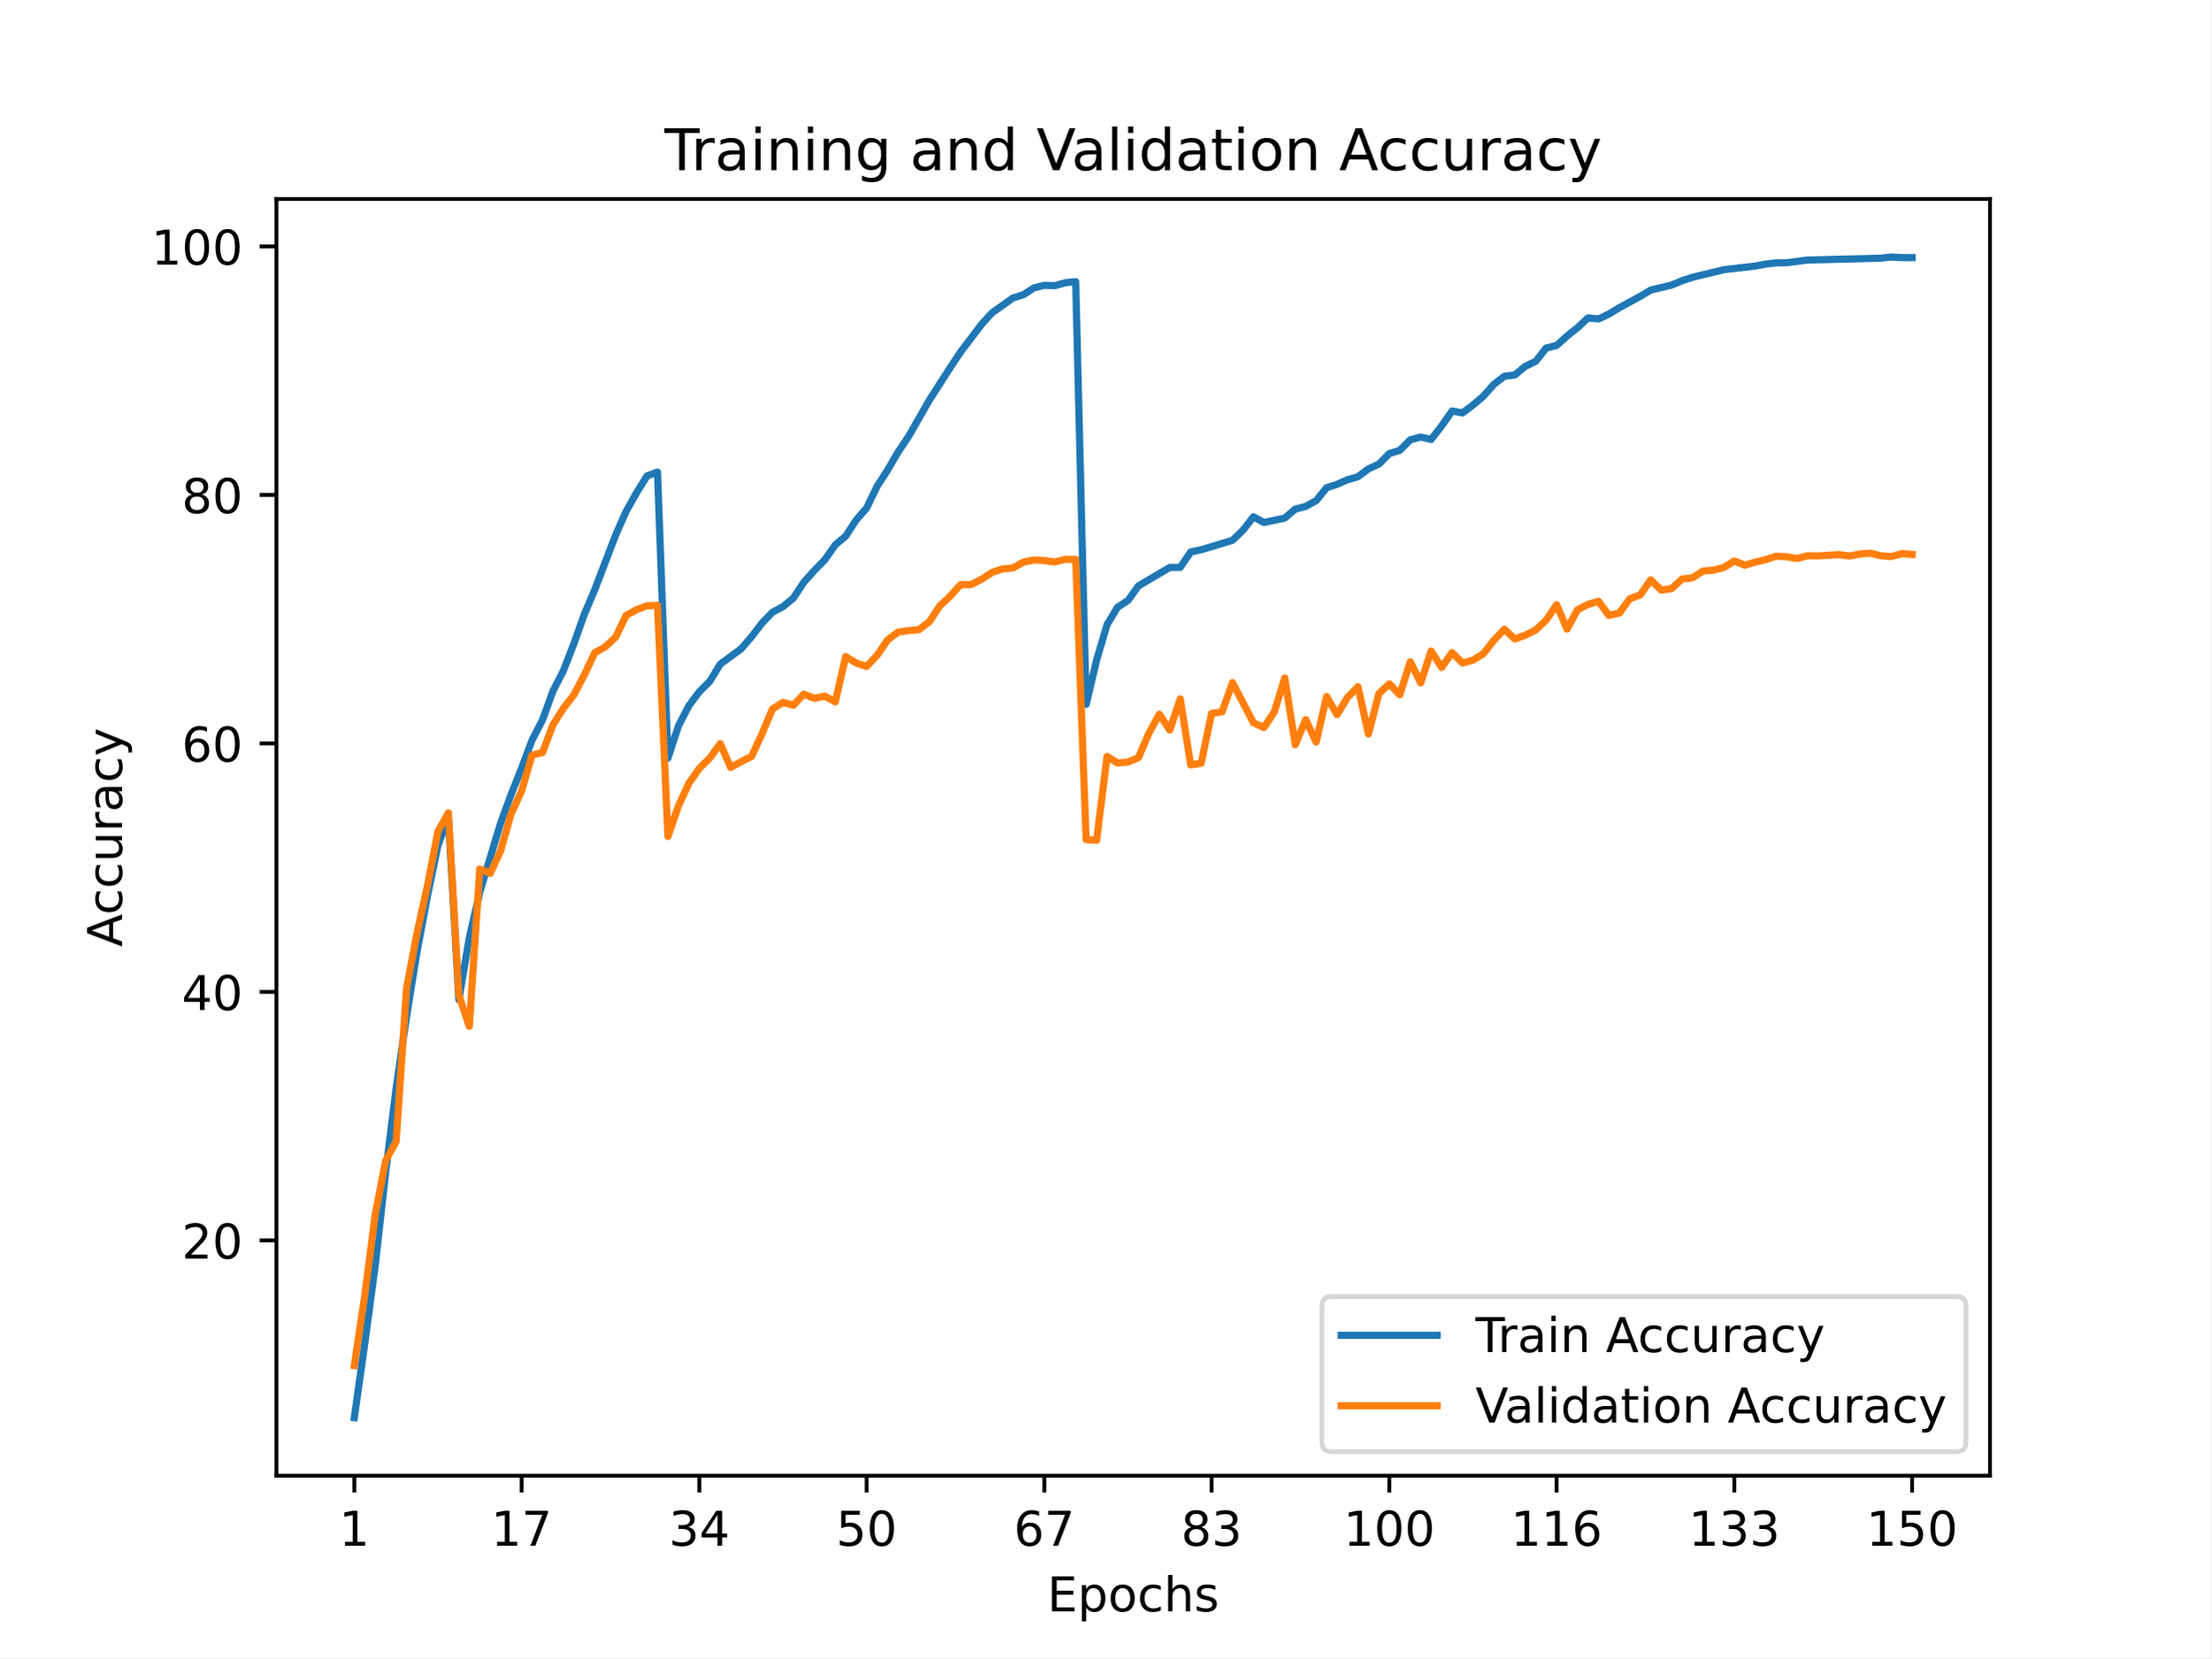
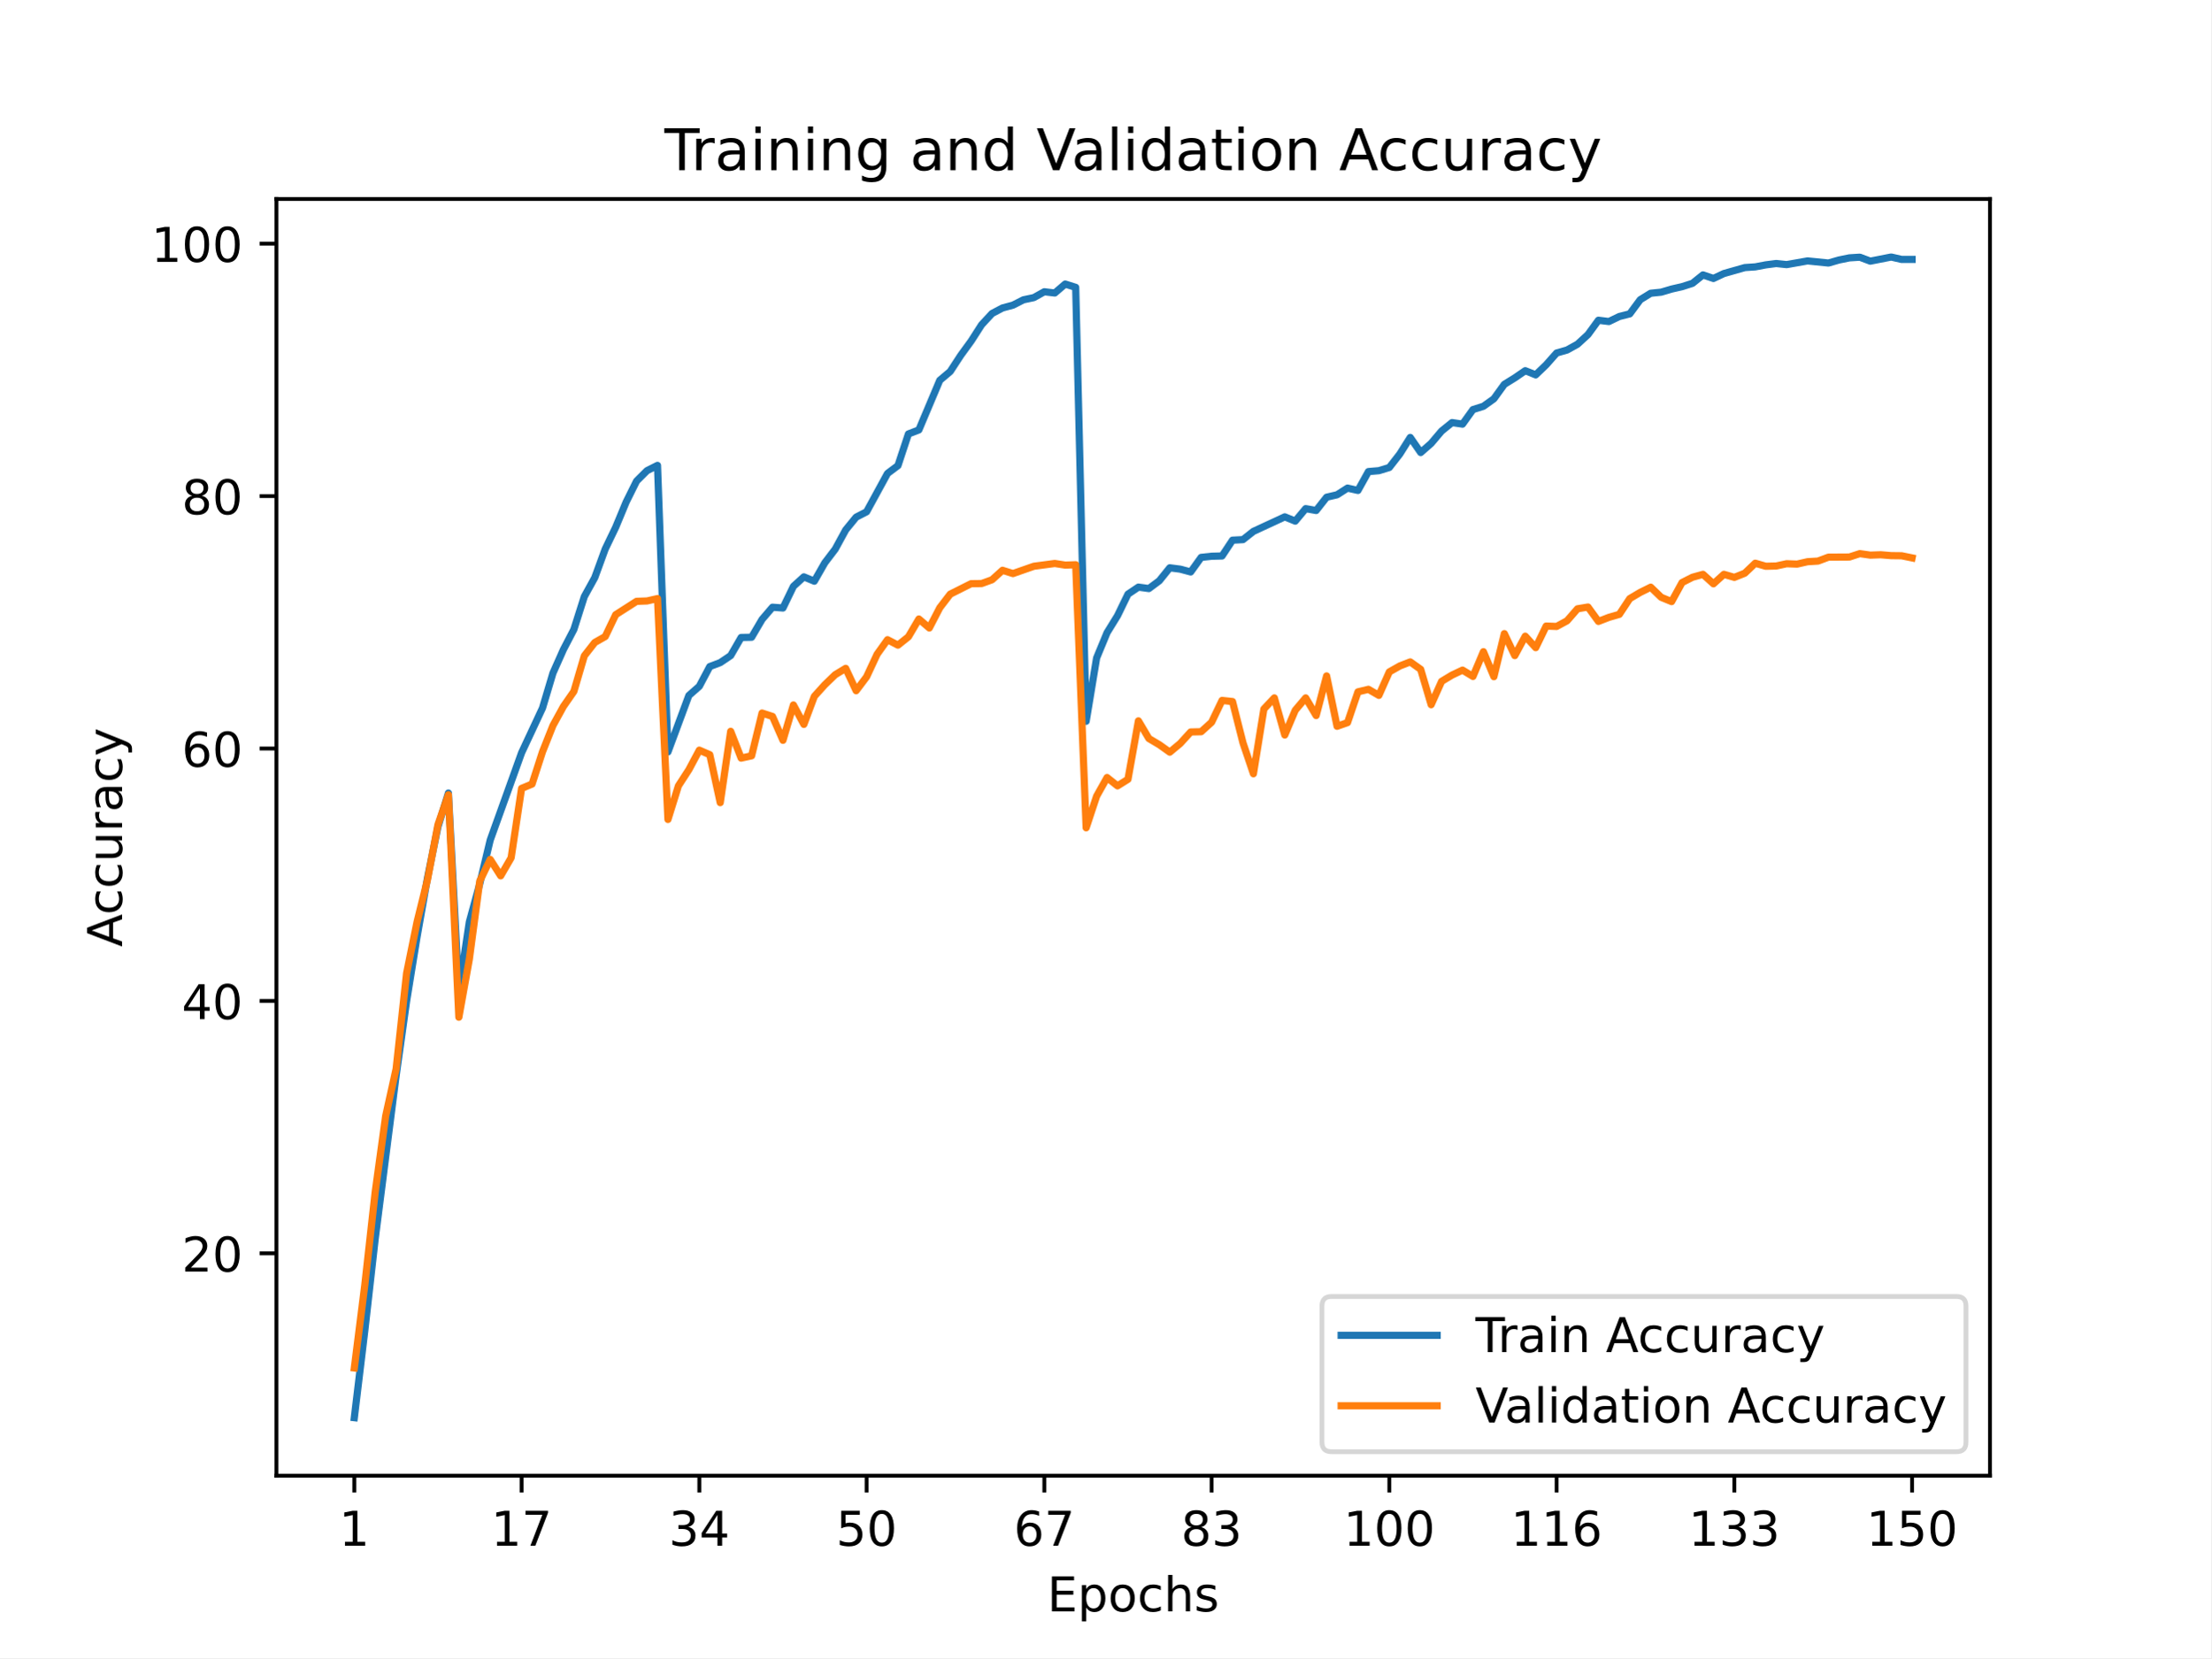
<svg xmlns="http://www.w3.org/2000/svg" xmlns:xlink="http://www.w3.org/1999/xlink" height="345.6pt" version="1.1" viewBox="0 0 460.8 345.6" width="460.8pt">
  <defs>
    <style type="text/css">*{stroke-linecap:butt;stroke-linejoin:round;}</style>
  </defs>
  <g id="figure_1">
    <g id="patch_1">
      <path d="M 0 345.6  L 460.8 345.6  L 460.8 0  L 0 0  z " style="fill:#ffffff;" />
    </g>
    <g id="axes_1">
      <g id="patch_2">
        <path d="M 57.6 307.584  L 414.72 307.584  L 414.72 41.472  L 57.6 41.472  z " style="fill:#ffffff;" />
      </g>
      <g id="matplotlib.axis_1">
        <g id="xtick_1">
          <g id="line2d_1">
            <defs>
-               <path d="M 0 0  L 0 3.5  " id="m86990ae749" style="stroke:#000000;stroke-width:0.8;" />
+               <path d="M 0 0  L 0 3.5  " id="m93f8bdc869" style="stroke:#000000;stroke-width:0.8;" />
            </defs>
            <g>
-               <use style="stroke:#000000;stroke-width:0.8;" x="73.833" xlink:href="#m86990ae749" y="307.584" />
+               <use style="stroke:#000000;stroke-width:0.8;" x="73.833" xlink:href="#m93f8bdc869" y="307.584" />
            </g>
          </g>
          <g id="text_1">
            <g transform="translate(70.65148 322.1824)scale(0.1 -0.1)">
              <defs>
                <path d="M 794 531  L 1825 531  L 1825 4091  L 703 3866  L 703 4441  L 1819 4666  L 2450 4666  L 2450 531  L 3481 531  L 3481 0  L 794 0  L 794 531  z " id="DejaVuSans-31" transform="scale(0.015625)" />
              </defs>
              <use xlink:href="#DejaVuSans-31" />
            </g>
          </g>
        </g>
        <g id="xtick_2">
          <g id="line2d_2">
            <g>
-               <use style="stroke:#000000;stroke-width:0.8;" x="108.695" xlink:href="#m86990ae749" y="307.584" />
+               <use style="stroke:#000000;stroke-width:0.8;" x="108.695" xlink:href="#m93f8bdc869" y="307.584" />
            </g>
          </g>
          <g id="text_2">
            <g transform="translate(102.3325 322.1824)scale(0.1 -0.1)">
              <defs>
                <path d="M 525 4666  L 3525 4666  L 3525 4397  L 1831 0  L 1172 0  L 2766 4134  L 525 4134  L 525 4666  z " id="DejaVuSans-37" transform="scale(0.015625)" />
              </defs>
              <use xlink:href="#DejaVuSans-31" />
              <use x="63.623" xlink:href="#DejaVuSans-37" />
            </g>
          </g>
        </g>
        <g id="xtick_3">
          <g id="line2d_3">
            <g>
-               <use style="stroke:#000000;stroke-width:0.8;" x="145.736" xlink:href="#m86990ae749" y="307.584" />
+               <use style="stroke:#000000;stroke-width:0.8;" x="145.736" xlink:href="#m93f8bdc869" y="307.584" />
            </g>
          </g>
          <g id="text_3">
            <g transform="translate(139.3736 322.1824)scale(0.1 -0.1)">
              <defs>
                <path d="M 2597 2516  Q 3050 2419 3304 2112  Q 3559 1806 3559 1356  Q 3559 666 3084 287  Q 2609 -91 1734 -91  Q 1441 -91 1130 -33  Q 819 25 488 141  L 488 750  Q 750 597 1062 519  Q 1375 441 1716 441  Q 2309 441 2620 675  Q 2931 909 2931 1356  Q 2931 1769 2642 2001  Q 2353 2234 1838 2234  L 1294 2234  L 1294 2753  L 1863 2753  Q 2328 2753 2575 2939  Q 2822 3125 2822 3475  Q 2822 3834 2567 4026  Q 2313 4219 1838 4219  Q 1578 4219 1281 4162  Q 984 4106 628 3988  L 628 4550  Q 988 4650 1302 4700  Q 1616 4750 1894 4750  Q 2613 4750 3031 4423  Q 3450 4097 3450 3541  Q 3450 3153 3228 2886  Q 3006 2619 2597 2516  z " id="DejaVuSans-33" transform="scale(0.015625)" />
                <path d="M 2419 4116  L 825 1625  L 2419 1625  L 2419 4116  z M 2253 4666  L 3047 4666  L 3047 1625  L 3713 1625  L 3713 1100  L 3047 1100  L 3047 0  L 2419 0  L 2419 1100  L 313 1100  L 313 1709  L 2253 4666  z " id="DejaVuSans-34" transform="scale(0.015625)" />
              </defs>
              <use xlink:href="#DejaVuSans-33" />
              <use x="63.623" xlink:href="#DejaVuSans-34" />
            </g>
          </g>
        </g>
        <g id="xtick_4">
          <g id="line2d_4">
            <g>
-               <use style="stroke:#000000;stroke-width:0.8;" x="180.598" xlink:href="#m86990ae749" y="307.584" />
+               <use style="stroke:#000000;stroke-width:0.8;" x="180.598" xlink:href="#m93f8bdc869" y="307.584" />
            </g>
          </g>
          <g id="text_4">
            <g transform="translate(174.2358 322.1824)scale(0.1 -0.1)">
              <defs>
                <path d="M 691 4666  L 3169 4666  L 3169 4134  L 1269 4134  L 1269 2991  Q 1406 3038 1543 3061  Q 1681 3084 1819 3084  Q 2600 3084 3056 2656  Q 3513 2228 3513 1497  Q 3513 744 3044 326  Q 2575 -91 1722 -91  Q 1428 -91 1123 -41  Q 819 9 494 109  L 494 744  Q 775 591 1075 516  Q 1375 441 1709 441  Q 2250 441 2565 725  Q 2881 1009 2881 1497  Q 2881 1984 2565 2268  Q 2250 2553 1709 2553  Q 1456 2553 1204 2497  Q 953 2441 691 2322  L 691 4666  z " id="DejaVuSans-35" transform="scale(0.015625)" />
                <path d="M 2034 4250  Q 1547 4250 1301 3770  Q 1056 3291 1056 2328  Q 1056 1369 1301 889  Q 1547 409 2034 409  Q 2525 409 2770 889  Q 3016 1369 3016 2328  Q 3016 3291 2770 3770  Q 2525 4250 2034 4250  z M 2034 4750  Q 2819 4750 3233 4129  Q 3647 3509 3647 2328  Q 3647 1150 3233 529  Q 2819 -91 2034 -91  Q 1250 -91 836 529  Q 422 1150 422 2328  Q 422 3509 836 4129  Q 1250 4750 2034 4750  z " id="DejaVuSans-30" transform="scale(0.015625)" />
              </defs>
              <use xlink:href="#DejaVuSans-35" />
              <use x="63.623" xlink:href="#DejaVuSans-30" />
            </g>
          </g>
        </g>
        <g id="xtick_5">
          <g id="line2d_5">
            <g>
-               <use style="stroke:#000000;stroke-width:0.8;" x="217.639" xlink:href="#m86990ae749" y="307.584" />
+               <use style="stroke:#000000;stroke-width:0.8;" x="217.639" xlink:href="#m93f8bdc869" y="307.584" />
            </g>
          </g>
          <g id="text_5">
            <g transform="translate(211.2769 322.1824)scale(0.1 -0.1)">
              <defs>
                <path d="M 2113 2584  Q 1688 2584 1439 2293  Q 1191 2003 1191 1497  Q 1191 994 1439 701  Q 1688 409 2113 409  Q 2538 409 2786 701  Q 3034 994 3034 1497  Q 3034 2003 2786 2293  Q 2538 2584 2113 2584  z M 3366 4563  L 3366 3988  Q 3128 4100 2886 4159  Q 2644 4219 2406 4219  Q 1781 4219 1451 3797  Q 1122 3375 1075 2522  Q 1259 2794 1537 2939  Q 1816 3084 2150 3084  Q 2853 3084 3261 2657  Q 3669 2231 3669 1497  Q 3669 778 3244 343  Q 2819 -91 2113 -91  Q 1303 -91 875 529  Q 447 1150 447 2328  Q 447 3434 972 4092  Q 1497 4750 2381 4750  Q 2619 4750 2861 4703  Q 3103 4656 3366 4563  z " id="DejaVuSans-36" transform="scale(0.015625)" />
              </defs>
              <use xlink:href="#DejaVuSans-36" />
              <use x="63.623" xlink:href="#DejaVuSans-37" />
            </g>
          </g>
        </g>
        <g id="xtick_6">
          <g id="line2d_6">
            <g>
-               <use style="stroke:#000000;stroke-width:0.8;" x="252.502" xlink:href="#m86990ae749" y="307.584" />
+               <use style="stroke:#000000;stroke-width:0.8;" x="252.502" xlink:href="#m93f8bdc869" y="307.584" />
            </g>
          </g>
          <g id="text_6">
            <g transform="translate(246.1392 322.1824)scale(0.1 -0.1)">
              <defs>
                <path d="M 2034 2216  Q 1584 2216 1326 1975  Q 1069 1734 1069 1313  Q 1069 891 1326 650  Q 1584 409 2034 409  Q 2484 409 2743 651  Q 3003 894 3003 1313  Q 3003 1734 2745 1975  Q 2488 2216 2034 2216  z M 1403 2484  Q 997 2584 770 2862  Q 544 3141 544 3541  Q 544 4100 942 4425  Q 1341 4750 2034 4750  Q 2731 4750 3128 4425  Q 3525 4100 3525 3541  Q 3525 3141 3298 2862  Q 3072 2584 2669 2484  Q 3125 2378 3379 2068  Q 3634 1759 3634 1313  Q 3634 634 3220 271  Q 2806 -91 2034 -91  Q 1263 -91 848 271  Q 434 634 434 1313  Q 434 1759 690 2068  Q 947 2378 1403 2484  z M 1172 3481  Q 1172 3119 1398 2916  Q 1625 2713 2034 2713  Q 2441 2713 2670 2916  Q 2900 3119 2900 3481  Q 2900 3844 2670 4047  Q 2441 4250 2034 4250  Q 1625 4250 1398 4047  Q 1172 3844 1172 3481  z " id="DejaVuSans-38" transform="scale(0.015625)" />
              </defs>
              <use xlink:href="#DejaVuSans-38" />
              <use x="63.623" xlink:href="#DejaVuSans-33" />
            </g>
          </g>
        </g>
        <g id="xtick_7">
          <g id="line2d_7">
            <g>
-               <use style="stroke:#000000;stroke-width:0.8;" x="289.543" xlink:href="#m86990ae749" y="307.584" />
+               <use style="stroke:#000000;stroke-width:0.8;" x="289.543" xlink:href="#m93f8bdc869" y="307.584" />
            </g>
          </g>
          <g id="text_7">
            <g transform="translate(279.999 322.1824)scale(0.1 -0.1)">
              <use xlink:href="#DejaVuSans-31" />
              <use x="63.623" xlink:href="#DejaVuSans-30" />
              <use x="127.246" xlink:href="#DejaVuSans-30" />
            </g>
          </g>
        </g>
        <g id="xtick_8">
          <g id="line2d_8">
            <g>
-               <use style="stroke:#000000;stroke-width:0.8;" x="324.405" xlink:href="#m86990ae749" y="307.584" />
+               <use style="stroke:#000000;stroke-width:0.8;" x="324.405" xlink:href="#m93f8bdc869" y="307.584" />
            </g>
          </g>
          <g id="text_8">
            <g transform="translate(314.8613 322.1824)scale(0.1 -0.1)">
              <use xlink:href="#DejaVuSans-31" />
              <use x="63.623" xlink:href="#DejaVuSans-31" />
              <use x="127.246" xlink:href="#DejaVuSans-36" />
            </g>
          </g>
        </g>
        <g id="xtick_9">
          <g id="line2d_9">
            <g>
-               <use style="stroke:#000000;stroke-width:0.8;" x="361.446" xlink:href="#m86990ae749" y="307.584" />
+               <use style="stroke:#000000;stroke-width:0.8;" x="361.446" xlink:href="#m93f8bdc869" y="307.584" />
            </g>
          </g>
          <g id="text_9">
            <g transform="translate(351.9024 322.1824)scale(0.1 -0.1)">
              <use xlink:href="#DejaVuSans-31" />
              <use x="63.623" xlink:href="#DejaVuSans-33" />
              <use x="127.246" xlink:href="#DejaVuSans-33" />
            </g>
          </g>
        </g>
        <g id="xtick_10">
          <g id="line2d_10">
            <g>
-               <use style="stroke:#000000;stroke-width:0.8;" x="398.487" xlink:href="#m86990ae749" y="307.584" />
+               <use style="stroke:#000000;stroke-width:0.8;" x="398.487" xlink:href="#m93f8bdc869" y="307.584" />
            </g>
          </g>
          <g id="text_10">
            <g transform="translate(388.9435 322.1824)scale(0.1 -0.1)">
              <use xlink:href="#DejaVuSans-31" />
              <use x="63.623" xlink:href="#DejaVuSans-35" />
              <use x="127.246" xlink:href="#DejaVuSans-30" />
            </g>
          </g>
        </g>
        <g id="text_11">
          <g transform="translate(218.2444 335.8606)scale(0.1 -0.1)">
            <defs>
              <path d="M 628 4666  L 3578 4666  L 3578 4134  L 1259 4134  L 1259 2753  L 3481 2753  L 3481 2222  L 1259 2222  L 1259 531  L 3634 531  L 3634 0  L 628 0  L 628 4666  z " id="DejaVuSans-45" transform="scale(0.015625)" />
              <path d="M 1159 525  L 1159 -1331  L 581 -1331  L 581 3500  L 1159 3500  L 1159 2969  Q 1341 3281 1617 3432  Q 1894 3584 2278 3584  Q 2916 3584 3314 3078  Q 3713 2572 3713 1747  Q 3713 922 3314 415  Q 2916 -91 2278 -91  Q 1894 -91 1617 61  Q 1341 213 1159 525  z M 3116 1747  Q 3116 2381 2855 2742  Q 2594 3103 2138 3103  Q 1681 3103 1420 2742  Q 1159 2381 1159 1747  Q 1159 1113 1420 752  Q 1681 391 2138 391  Q 2594 391 2855 752  Q 3116 1113 3116 1747  z " id="DejaVuSans-70" transform="scale(0.015625)" />
              <path d="M 1959 3097  Q 1497 3097 1228 2736  Q 959 2375 959 1747  Q 959 1119 1226 758  Q 1494 397 1959 397  Q 2419 397 2687 759  Q 2956 1122 2956 1747  Q 2956 2369 2687 2733  Q 2419 3097 1959 3097  z M 1959 3584  Q 2709 3584 3137 3096  Q 3566 2609 3566 1747  Q 3566 888 3137 398  Q 2709 -91 1959 -91  Q 1206 -91 779 398  Q 353 888 353 1747  Q 353 2609 779 3096  Q 1206 3584 1959 3584  z " id="DejaVuSans-6f" transform="scale(0.015625)" />
              <path d="M 3122 3366  L 3122 2828  Q 2878 2963 2633 3030  Q 2388 3097 2138 3097  Q 1578 3097 1268 2742  Q 959 2388 959 1747  Q 959 1106 1268 751  Q 1578 397 2138 397  Q 2388 397 2633 464  Q 2878 531 3122 666  L 3122 134  Q 2881 22 2623 -34  Q 2366 -91 2075 -91  Q 1284 -91 818 406  Q 353 903 353 1747  Q 353 2603 823 3093  Q 1294 3584 2113 3584  Q 2378 3584 2631 3529  Q 2884 3475 3122 3366  z " id="DejaVuSans-63" transform="scale(0.015625)" />
              <path d="M 3513 2113  L 3513 0  L 2938 0  L 2938 2094  Q 2938 2591 2744 2837  Q 2550 3084 2163 3084  Q 1697 3084 1428 2787  Q 1159 2491 1159 1978  L 1159 0  L 581 0  L 581 4863  L 1159 4863  L 1159 2956  Q 1366 3272 1645 3428  Q 1925 3584 2291 3584  Q 2894 3584 3203 3211  Q 3513 2838 3513 2113  z " id="DejaVuSans-68" transform="scale(0.015625)" />
              <path d="M 2834 3397  L 2834 2853  Q 2591 2978 2328 3040  Q 2066 3103 1784 3103  Q 1356 3103 1142 2972  Q 928 2841 928 2578  Q 928 2378 1081 2264  Q 1234 2150 1697 2047  L 1894 2003  Q 2506 1872 2764 1633  Q 3022 1394 3022 966  Q 3022 478 2636 193  Q 2250 -91 1575 -91  Q 1294 -91 989 -36  Q 684 19 347 128  L 347 722  Q 666 556 975 473  Q 1284 391 1588 391  Q 1994 391 2212 530  Q 2431 669 2431 922  Q 2431 1156 2273 1281  Q 2116 1406 1581 1522  L 1381 1569  Q 847 1681 609 1914  Q 372 2147 372 2553  Q 372 3047 722 3315  Q 1072 3584 1716 3584  Q 2034 3584 2315 3537  Q 2597 3491 2834 3397  z " id="DejaVuSans-73" transform="scale(0.015625)" />
            </defs>
            <use xlink:href="#DejaVuSans-45" />
            <use x="63.184" xlink:href="#DejaVuSans-70" />
            <use x="126.66" xlink:href="#DejaVuSans-6f" />
            <use x="187.842" xlink:href="#DejaVuSans-63" />
            <use x="242.822" xlink:href="#DejaVuSans-68" />
            <use x="306.201" xlink:href="#DejaVuSans-73" />
          </g>
        </g>
      </g>
      <g id="matplotlib.axis_2">
        <g id="ytick_1">
          <g id="line2d_11">
            <defs>
-               <path d="M 0 0  L -3.5 0  " id="me030fdbfb6" style="stroke:#000000;stroke-width:0.8;" />
+               <path d="M 0 0  L -3.5 0  " id="m3236782a4f" style="stroke:#000000;stroke-width:0.8;" />
            </defs>
            <g>
-               <use style="stroke:#000000;stroke-width:0.8;" x="57.6" xlink:href="#me030fdbfb6" y="258.532" />
+               <use style="stroke:#000000;stroke-width:0.8;" x="57.6" xlink:href="#m3236782a4f" y="261.241" />
            </g>
          </g>
          <g id="text_12">
-             <g transform="translate(37.875 262.3313)scale(0.1 -0.1)">
+             <g transform="translate(37.875 265.0399)scale(0.1 -0.1)">
              <defs>
                <path d="M 1228 531  L 3431 531  L 3431 0  L 469 0  L 469 531  Q 828 903 1448 1529  Q 2069 2156 2228 2338  Q 2531 2678 2651 2914  Q 2772 3150 2772 3378  Q 2772 3750 2511 3984  Q 2250 4219 1831 4219  Q 1534 4219 1204 4116  Q 875 4013 500 3803  L 500 4441  Q 881 4594 1212 4672  Q 1544 4750 1819 4750  Q 2544 4750 2975 4387  Q 3406 4025 3406 3419  Q 3406 3131 3298 2873  Q 3191 2616 2906 2266  Q 2828 2175 2409 1742  Q 1991 1309 1228 531  z " id="DejaVuSans-32" transform="scale(0.015625)" />
              </defs>
              <use xlink:href="#DejaVuSans-32" />
              <use x="63.623" xlink:href="#DejaVuSans-30" />
            </g>
          </g>
        </g>
        <g id="ytick_2">
          <g id="line2d_12">
            <g>
-               <use style="stroke:#000000;stroke-width:0.8;" x="57.6" xlink:href="#me030fdbfb6" y="206.737" />
+               <use style="stroke:#000000;stroke-width:0.8;" x="57.6" xlink:href="#m3236782a4f" y="208.625" />
            </g>
          </g>
          <g id="text_13">
-             <g transform="translate(37.875 210.5361)scale(0.1 -0.1)">
+             <g transform="translate(37.875 212.4246)scale(0.1 -0.1)">
              <use xlink:href="#DejaVuSans-34" />
              <use x="63.623" xlink:href="#DejaVuSans-30" />
            </g>
          </g>
        </g>
        <g id="ytick_3">
          <g id="line2d_13">
            <g>
-               <use style="stroke:#000000;stroke-width:0.8;" x="57.6" xlink:href="#me030fdbfb6" y="154.942" />
+               <use style="stroke:#000000;stroke-width:0.8;" x="57.6" xlink:href="#m3236782a4f" y="156.01" />
            </g>
          </g>
          <g id="text_14">
-             <g transform="translate(37.875 158.7409)scale(0.1 -0.1)">
+             <g transform="translate(37.875 159.8093)scale(0.1 -0.1)">
              <use xlink:href="#DejaVuSans-36" />
              <use x="63.623" xlink:href="#DejaVuSans-30" />
            </g>
          </g>
        </g>
        <g id="ytick_4">
          <g id="line2d_14">
            <g>
-               <use style="stroke:#000000;stroke-width:0.8;" x="57.6" xlink:href="#me030fdbfb6" y="103.146" />
+               <use style="stroke:#000000;stroke-width:0.8;" x="57.6" xlink:href="#m3236782a4f" y="103.395" />
            </g>
          </g>
          <g id="text_15">
-             <g transform="translate(37.875 106.9456)scale(0.1 -0.1)">
+             <g transform="translate(37.875 107.1939)scale(0.1 -0.1)">
              <use xlink:href="#DejaVuSans-38" />
              <use x="63.623" xlink:href="#DejaVuSans-30" />
            </g>
          </g>
        </g>
        <g id="ytick_5">
          <g id="line2d_15">
            <g>
-               <use style="stroke:#000000;stroke-width:0.8;" x="57.6" xlink:href="#me030fdbfb6" y="51.351" />
+               <use style="stroke:#000000;stroke-width:0.8;" x="57.6" xlink:href="#m3236782a4f" y="50.779" />
            </g>
          </g>
          <g id="text_16">
-             <g transform="translate(31.5125 55.15038)scale(0.1 -0.1)">
+             <g transform="translate(31.5125 54.57861)scale(0.1 -0.1)">
              <use xlink:href="#DejaVuSans-31" />
              <use x="63.623" xlink:href="#DejaVuSans-30" />
              <use x="127.246" xlink:href="#DejaVuSans-30" />
            </g>
          </g>
        </g>
        <g id="text_17">
          <g transform="translate(25.43281 197.3561)rotate(-90)scale(0.1 -0.1)">
            <defs>
              <path d="M 2188 4044  L 1331 1722  L 3047 1722  L 2188 4044  z M 1831 4666  L 2547 4666  L 4325 0  L 3669 0  L 3244 1197  L 1141 1197  L 716 0  L 50 0  L 1831 4666  z " id="DejaVuSans-41" transform="scale(0.015625)" />
              <path d="M 544 1381  L 544 3500  L 1119 3500  L 1119 1403  Q 1119 906 1312 657  Q 1506 409 1894 409  Q 2359 409 2629 706  Q 2900 1003 2900 1516  L 2900 3500  L 3475 3500  L 3475 0  L 2900 0  L 2900 538  Q 2691 219 2414 64  Q 2138 -91 1772 -91  Q 1169 -91 856 284  Q 544 659 544 1381  z M 1991 3584  L 1991 3584  z " id="DejaVuSans-75" transform="scale(0.015625)" />
              <path d="M 2631 2963  Q 2534 3019 2420 3045  Q 2306 3072 2169 3072  Q 1681 3072 1420 2755  Q 1159 2438 1159 1844  L 1159 0  L 581 0  L 581 3500  L 1159 3500  L 1159 2956  Q 1341 3275 1631 3429  Q 1922 3584 2338 3584  Q 2397 3584 2469 3576  Q 2541 3569 2628 3553  L 2631 2963  z " id="DejaVuSans-72" transform="scale(0.015625)" />
              <path d="M 2194 1759  Q 1497 1759 1228 1600  Q 959 1441 959 1056  Q 959 750 1161 570  Q 1363 391 1709 391  Q 2188 391 2477 730  Q 2766 1069 2766 1631  L 2766 1759  L 2194 1759  z M 3341 1997  L 3341 0  L 2766 0  L 2766 531  Q 2569 213 2275 61  Q 1981 -91 1556 -91  Q 1019 -91 701 211  Q 384 513 384 1019  Q 384 1609 779 1909  Q 1175 2209 1959 2209  L 2766 2209  L 2766 2266  Q 2766 2663 2505 2880  Q 2244 3097 1772 3097  Q 1472 3097 1187 3025  Q 903 2953 641 2809  L 641 3341  Q 956 3463 1253 3523  Q 1550 3584 1831 3584  Q 2591 3584 2966 3190  Q 3341 2797 3341 1997  z " id="DejaVuSans-61" transform="scale(0.015625)" />
              <path d="M 2059 -325  Q 1816 -950 1584 -1140  Q 1353 -1331 966 -1331  L 506 -1331  L 506 -850  L 844 -850  Q 1081 -850 1212 -737  Q 1344 -625 1503 -206  L 1606 56  L 191 3500  L 800 3500  L 1894 763  L 2988 3500  L 3597 3500  L 2059 -325  z " id="DejaVuSans-79" transform="scale(0.015625)" />
            </defs>
            <use xlink:href="#DejaVuSans-41" />
            <use x="66.658" xlink:href="#DejaVuSans-63" />
            <use x="121.639" xlink:href="#DejaVuSans-63" />
            <use x="176.619" xlink:href="#DejaVuSans-75" />
            <use x="239.998" xlink:href="#DejaVuSans-72" />
            <use x="281.111" xlink:href="#DejaVuSans-61" />
            <use x="342.391" xlink:href="#DejaVuSans-63" />
            <use x="397.371" xlink:href="#DejaVuSans-79" />
          </g>
        </g>
      </g>
      <g id="line2d_16">
-         <path clip-path="url(#p37a53b2014)" d="M 73.833 295.488  L 76.012 280.032  L 78.191 263.732  L 80.369 244.309  L 82.548 226.87  L 84.727 211.834  L 86.906 198.346  L 89.085 186.718  L 91.264 176.204  L 93.443 170.314  L 95.622 208.368  L 97.801 195.43  L 99.979 185.967  L 104.337 171.521  L 106.516 165.591  L 108.695 160.116  L 110.874 154.273  L 113.053 150.057  L 115.232 144.044  L 117.411 139.792  L 119.589 134.172  L 121.768 128.039  L 123.947 122.901  L 128.305 111.496  L 130.484 106.575  L 132.663 102.701  L 134.842 99.194  L 137.021 98.402  L 139.199 158.018  L 141.378 151.326  L 143.557 147.089  L 145.736 144.179  L 147.915 142.014  L 150.094 138.434  L 154.452 135.228  L 156.631 132.706  L 158.809 129.857  L 160.988 127.609  L 163.167 126.444  L 165.346 124.652  L 167.525 121.342  L 169.704 118.908  L 171.883 116.691  L 174.062 113.578  L 176.241 111.755  L 178.419 108.398  L 180.598 105.902  L 182.777 101.37  L 184.956 98.003  L 187.135 94.258  L 189.314 91.021  L 193.672 83.402  L 198.029 76.617  L 200.208 73.338  L 204.566 67.594  L 206.745 65.196  L 211.103 62.099  L 213.282 61.42  L 215.461 60.011  L 217.639 59.462  L 219.818 59.535  L 221.997 58.929  L 224.176 58.701  L 226.355 146.82  L 228.534 137.575  L 230.713 130.199  L 232.892 126.568  L 235.071 125.165  L 237.249 122.119  L 243.786 118.265  L 245.965 118.265  L 248.144 115.044  L 250.323 114.593  L 256.859 112.609  L 259.038 110.517  L 261.217 107.71  L 263.396 108.906  L 267.754 107.974  L 269.933 106.109  L 272.112 105.55  L 274.291 104.353  L 276.469 101.655  L 278.648 100.945  L 280.827 99.982  L 283.006 99.36  L 285.185 97.723  L 287.364 96.729  L 289.543 94.528  L 291.722 93.86  L 293.901 91.674  L 296.079 91.088  L 298.258 91.581  L 300.437 88.789  L 302.616 85.66  L 304.795 86.054  L 306.974 84.428  L 309.153 82.568  L 311.332 80.103  L 313.511 78.419  L 315.689 78.15  L 317.868 76.358  L 320.047 75.306  L 322.226 72.53  L 324.405 71.997  L 326.584 70.034  L 328.763 68.293  L 330.942 66.268  L 333.121 66.475  L 335.299 65.455  L 337.478 64.124  L 341.836 61.762  L 344.015 60.457  L 348.373 59.411  L 350.552 58.494  L 352.731 57.789  L 359.267 56.204  L 365.804 55.453  L 367.983 55.039  L 370.162 54.785  L 372.341 54.759  L 376.698 54.195  L 391.951 53.811  L 394.129 53.568  L 396.308 53.697  L 398.487 53.692  L 398.487 53.692  " style="fill:none;stroke:#1f77b4;stroke-linecap:square;stroke-width:1.5;" />
+         <path clip-path="url(#p3329563d55)" d="M 73.833 295.488  L 76.012 277.409  L 78.191 258.152  L 82.548 224.157  L 84.727 208.667  L 86.906 195.266  L 89.085 182.96  L 91.264 172.316  L 93.443 165.297  L 95.622 206.642  L 97.801 192.183  L 99.979 184.191  L 102.158 175.094  L 108.695 156.904  L 113.053 147.581  L 115.232 140.289  L 117.411 135.39  L 119.589 131.202  L 121.768 124.346  L 123.947 120.395  L 126.126 114.433  L 128.305 109.903  L 130.484 104.652  L 132.663 100.264  L 134.842 98.096  L 137.021 96.997  L 139.199 156.72  L 143.557 144.961  L 145.736 143.046  L 147.915 138.931  L 150.094 138.11  L 152.273 136.642  L 154.452 132.865  L 156.631 132.822  L 158.809 129.108  L 160.988 126.561  L 163.167 126.724  L 165.346 122.21  L 167.525 120.232  L 169.704 121.137  L 171.883 117.317  L 174.062 114.454  L 176.241 110.456  L 178.419 107.788  L 180.598 106.667  L 184.956 98.68  L 187.135 97.044  L 189.314 90.446  L 191.493 89.604  L 195.851 79.265  L 198.029 77.424  L 200.208 74.083  L 202.387 71.089  L 204.566 67.69  L 206.745 65.338  L 208.924 64.186  L 211.103 63.596  L 213.282 62.486  L 215.461 62.023  L 217.639 60.803  L 219.818 61.066  L 221.997 59.198  L 224.176 59.892  L 226.355 150.333  L 228.534 137.147  L 230.713 131.87  L 232.892 128.334  L 235.071 123.841  L 237.249 122.373  L 239.428 122.673  L 241.607 121.047  L 243.786 118.343  L 245.965 118.627  L 248.144 119.211  L 250.323 116.175  L 252.502 115.938  L 254.681 115.88  L 256.859 112.587  L 259.038 112.471  L 261.217 110.75  L 267.754 107.725  L 269.933 108.614  L 272.112 106.01  L 274.291 106.404  L 276.469 103.631  L 278.648 103.126  L 280.827 101.732  L 283.006 102.221  L 285.185 98.291  L 287.364 98.102  L 289.543 97.433  L 291.722 94.634  L 293.901 91.172  L 296.079 94.319  L 298.258 92.409  L 300.437 89.836  L 302.616 88.073  L 304.795 88.399  L 306.974 85.363  L 309.153 84.674  L 311.332 83.117  L 313.511 80.102  L 315.689 78.755  L 317.868 77.261  L 320.047 78.129  L 322.226 76.035  L 324.405 73.572  L 326.584 72.946  L 328.763 71.736  L 330.942 69.731  L 333.121 66.743  L 335.299 67.016  L 337.478 65.964  L 339.657 65.406  L 341.836 62.46  L 344.015 61.118  L 346.194 60.892  L 348.373 60.245  L 350.552 59.745  L 352.731 59.045  L 354.909 57.293  L 357.088 58.035  L 359.267 57.009  L 363.625 55.767  L 365.804 55.62  L 367.983 55.204  L 370.162 54.92  L 372.341 55.152  L 376.698 54.373  L 381.056 54.82  L 383.235 54.189  L 385.414 53.742  L 387.593 53.605  L 389.772 54.426  L 394.129 53.568  L 396.308 54.073  L 398.487 54.068  L 398.487 54.068  " style="fill:none;stroke:#1f77b4;stroke-linecap:square;stroke-width:1.5;" />
      </g>
      <g id="line2d_17">
-         <path clip-path="url(#p37a53b2014)" d="M 73.833 284.637  L 76.012 270.005  L 78.191 253.171  L 80.369 241.906  L 82.548 237.943  L 84.727 205.934  L 86.906 194.487  L 89.085 184.543  L 91.264 173.303  L 93.443 169.418  L 95.622 207.41  L 97.801 213.911  L 99.979 181.124  L 102.158 182.031  L 104.337 177.291  L 106.516 169.6  L 108.695 164.886  L 110.874 157.376  L 113.053 156.858  L 115.232 151.083  L 117.411 147.613  L 119.589 144.842  L 121.768 140.672  L 123.947 136.062  L 126.126 134.819  L 128.305 132.799  L 130.484 128.267  L 132.663 127.076  L 134.842 126.273  L 137.021 126.169  L 139.199 174.339  L 141.378 167.994  L 143.557 163.281  L 145.736 160.147  L 147.915 157.998  L 150.094 154.993  L 152.273 159.966  L 154.452 158.749  L 156.631 157.661  L 158.809 152.922  L 160.988 147.768  L 163.167 146.395  L 165.346 146.991  L 167.525 144.686  L 169.704 145.541  L 171.883 145.101  L 174.062 146.292  L 176.241 136.839  L 178.419 138.186  L 180.598 138.911  L 182.777 136.606  L 184.956 133.395  L 187.135 131.763  L 189.314 131.427  L 191.493 131.245  L 193.672 129.588  L 195.851 126.299  L 198.029 124.253  L 200.208 121.844  L 202.387 121.844  L 204.566 120.731  L 206.745 119.307  L 208.924 118.581  L 211.103 118.374  L 213.282 117.157  L 215.461 116.717  L 217.639 116.82  L 219.818 117.131  L 221.997 116.587  L 224.176 116.587  L 226.355 175.012  L 228.534 175.142  L 230.713 157.661  L 232.892 159.033  L 235.071 158.826  L 237.249 157.92  L 239.428 152.844  L 241.607 148.856  L 243.786 152.171  L 245.965 145.67  L 248.144 159.422  L 250.323 159.085  L 252.502 148.7  L 254.681 148.364  L 256.859 142.278  L 261.217 150.643  L 263.396 151.653  L 265.575 148.364  L 267.754 141.319  L 269.933 155.227  L 272.112 149.995  L 274.291 154.657  L 276.469 145.178  L 278.648 148.959  L 280.827 145.36  L 283.006 143.132  L 285.185 152.973  L 287.364 144.557  L 289.543 142.537  L 291.722 144.816  L 293.901 137.927  L 296.079 142.355  L 298.258 135.7  L 300.437 139.118  L 302.616 136.036  L 304.795 138.186  L 306.974 137.59  L 309.153 136.244  L 311.332 133.447  L 313.511 131.142  L 315.689 133.188  L 317.868 132.385  L 320.047 131.297  L 322.226 129.251  L 324.405 126.04  L 326.584 131.116  L 328.763 127.076  L 330.942 125.988  L 333.121 125.315  L 335.299 128.267  L 337.478 127.775  L 339.657 124.797  L 341.836 123.994  L 344.015 120.86  L 346.194 122.984  L 348.373 122.673  L 350.552 120.679  L 352.731 120.42  L 354.909 119.022  L 357.088 118.84  L 359.267 118.271  L 361.446 116.924  L 363.625 117.804  L 365.804 117.157  L 367.983 116.639  L 370.162 115.94  L 372.341 116.043  L 374.519 116.406  L 376.698 115.836  L 378.877 115.862  L 383.235 115.603  L 385.414 115.888  L 387.593 115.474  L 389.772 115.292  L 391.951 115.836  L 394.129 116.018  L 396.308 115.396  L 398.487 115.551  L 398.487 115.551  " style="fill:none;stroke:#ff7f0e;stroke-linecap:square;stroke-width:1.5;" />
+         <path clip-path="url(#p3329563d55)" d="M 73.833 285.128  L 76.012 267.897  L 78.191 248.403  L 80.369 232.618  L 82.548 222.779  L 84.727 202.864  L 86.906 192.183  L 89.085 183.344  L 91.264 171.874  L 93.443 165.639  L 95.622 212.019  L 97.801 199.944  L 99.979 183.633  L 102.158 179.134  L 104.337 182.554  L 106.516 178.792  L 108.695 164.323  L 110.874 163.429  L 113.053 156.694  L 115.232 151.222  L 117.411 147.25  L 119.589 144.119  L 121.768 136.7  L 123.947 133.912  L 126.126 132.675  L 128.305 128.124  L 132.663 125.335  L 134.842 125.256  L 137.021 124.757  L 139.199 170.795  L 141.378 163.797  L 143.557 160.43  L 145.736 156.352  L 147.915 157.299  L 150.094 167.296  L 152.273 152.432  L 154.452 158.009  L 156.631 157.536  L 158.809 148.618  L 160.988 149.328  L 163.167 154.3  L 165.346 146.934  L 167.525 150.985  L 169.704 145.145  L 171.883 142.725  L 174.062 140.62  L 176.241 139.305  L 178.419 143.961  L 180.598 141.067  L 182.777 136.385  L 184.956 133.333  L 187.135 134.464  L 189.314 132.728  L 191.493 129.018  L 193.672 130.886  L 195.851 126.677  L 198.029 123.836  L 202.387 121.652  L 204.566 121.626  L 206.745 120.837  L 208.924 118.864  L 211.103 119.548  L 215.461 118.022  L 219.818 117.443  L 221.997 117.785  L 224.176 117.706  L 226.355 172.531  L 228.534 165.954  L 230.713 162.061  L 232.892 163.797  L 235.071 162.429  L 237.249 150.249  L 239.428 153.932  L 241.607 155.221  L 243.786 156.773  L 245.965 154.958  L 248.144 152.564  L 250.323 152.511  L 252.502 150.538  L 254.681 145.987  L 256.859 146.224  L 259.038 154.826  L 261.217 161.272  L 263.396 147.776  L 265.575 145.461  L 267.754 153.195  L 269.933 148.039  L 272.112 145.461  L 274.291 149.144  L 276.469 140.883  L 278.648 151.38  L 280.827 150.617  L 283.006 144.198  L 285.185 143.672  L 287.364 144.935  L 289.543 140.041  L 291.722 138.805  L 293.901 137.963  L 296.079 139.515  L 298.258 146.881  L 300.437 142.014  L 302.616 140.699  L 304.795 139.673  L 306.974 140.988  L 309.153 135.832  L 311.332 141.041  L 313.511 132.07  L 315.689 136.648  L 317.868 132.596  L 320.047 134.99  L 322.226 130.492  L 324.405 130.571  L 326.584 129.387  L 328.763 126.887  L 330.942 126.519  L 333.121 129.518  L 335.299 128.676  L 337.478 128.045  L 339.657 124.757  L 341.836 123.467  L 344.015 122.389  L 346.194 124.493  L 348.373 125.388  L 350.552 121.415  L 352.731 120.311  L 354.909 119.705  L 357.088 121.679  L 359.267 119.705  L 361.446 120.337  L 363.625 119.469  L 365.804 117.39  L 367.983 118.022  L 370.162 117.969  L 372.341 117.496  L 374.519 117.575  L 376.698 117.075  L 378.877 116.943  L 381.056 116.128  L 385.414 116.101  L 387.593 115.391  L 389.772 115.707  L 391.951 115.628  L 394.129 115.812  L 396.308 115.838  L 398.487 116.285  L 398.487 116.285  " style="fill:none;stroke:#ff7f0e;stroke-linecap:square;stroke-width:1.5;" />
      </g>
      <g id="patch_3">
        <path d="M 57.6 307.584  L 57.6 41.472  " style="fill:none;stroke:#000000;stroke-linecap:square;stroke-linejoin:miter;stroke-width:0.8;" />
      </g>
      <g id="patch_4">
        <path d="M 414.72 307.584  L 414.72 41.472  " style="fill:none;stroke:#000000;stroke-linecap:square;stroke-linejoin:miter;stroke-width:0.8;" />
      </g>
      <g id="patch_5">
        <path d="M 57.6 307.584  L 414.72 307.584  " style="fill:none;stroke:#000000;stroke-linecap:square;stroke-linejoin:miter;stroke-width:0.8;" />
      </g>
      <g id="patch_6">
        <path d="M 57.6 41.472  L 414.72 41.472  " style="fill:none;stroke:#000000;stroke-linecap:square;stroke-linejoin:miter;stroke-width:0.8;" />
      </g>
      <g id="text_18">
        <g transform="translate(138.4575 35.472)scale(0.12 -0.12)">
          <defs>
            <path d="M -19 4666  L 3928 4666  L 3928 4134  L 2272 4134  L 2272 0  L 1638 0  L 1638 4134  L -19 4134  L -19 4666  z " id="DejaVuSans-54" transform="scale(0.015625)" />
            <path d="M 603 3500  L 1178 3500  L 1178 0  L 603 0  L 603 3500  z M 603 4863  L 1178 4863  L 1178 4134  L 603 4134  L 603 4863  z " id="DejaVuSans-69" transform="scale(0.015625)" />
            <path d="M 3513 2113  L 3513 0  L 2938 0  L 2938 2094  Q 2938 2591 2744 2837  Q 2550 3084 2163 3084  Q 1697 3084 1428 2787  Q 1159 2491 1159 1978  L 1159 0  L 581 0  L 581 3500  L 1159 3500  L 1159 2956  Q 1366 3272 1645 3428  Q 1925 3584 2291 3584  Q 2894 3584 3203 3211  Q 3513 2838 3513 2113  z " id="DejaVuSans-6e" transform="scale(0.015625)" />
            <path d="M 2906 1791  Q 2906 2416 2648 2759  Q 2391 3103 1925 3103  Q 1463 3103 1205 2759  Q 947 2416 947 1791  Q 947 1169 1205 825  Q 1463 481 1925 481  Q 2391 481 2648 825  Q 2906 1169 2906 1791  z M 3481 434  Q 3481 -459 3084 -895  Q 2688 -1331 1869 -1331  Q 1566 -1331 1297 -1286  Q 1028 -1241 775 -1147  L 775 -588  Q 1028 -725 1275 -790  Q 1522 -856 1778 -856  Q 2344 -856 2625 -561  Q 2906 -266 2906 331  L 2906 616  Q 2728 306 2450 153  Q 2172 0 1784 0  Q 1141 0 747 490  Q 353 981 353 1791  Q 353 2603 747 3093  Q 1141 3584 1784 3584  Q 2172 3584 2450 3431  Q 2728 3278 2906 2969  L 2906 3500  L 3481 3500  L 3481 434  z " id="DejaVuSans-67" transform="scale(0.015625)" />
            <path id="DejaVuSans-20" transform="scale(0.015625)" />
            <path d="M 2906 2969  L 2906 4863  L 3481 4863  L 3481 0  L 2906 0  L 2906 525  Q 2725 213 2448 61  Q 2172 -91 1784 -91  Q 1150 -91 751 415  Q 353 922 353 1747  Q 353 2572 751 3078  Q 1150 3584 1784 3584  Q 2172 3584 2448 3432  Q 2725 3281 2906 2969  z M 947 1747  Q 947 1113 1208 752  Q 1469 391 1925 391  Q 2381 391 2643 752  Q 2906 1113 2906 1747  Q 2906 2381 2643 2742  Q 2381 3103 1925 3103  Q 1469 3103 1208 2742  Q 947 2381 947 1747  z " id="DejaVuSans-64" transform="scale(0.015625)" />
            <path d="M 1831 0  L 50 4666  L 709 4666  L 2188 738  L 3669 4666  L 4325 4666  L 2547 0  L 1831 0  z " id="DejaVuSans-56" transform="scale(0.015625)" />
            <path d="M 603 4863  L 1178 4863  L 1178 0  L 603 0  L 603 4863  z " id="DejaVuSans-6c" transform="scale(0.015625)" />
            <path d="M 1172 4494  L 1172 3500  L 2356 3500  L 2356 3053  L 1172 3053  L 1172 1153  Q 1172 725 1289 603  Q 1406 481 1766 481  L 2356 481  L 2356 0  L 1766 0  Q 1100 0 847 248  Q 594 497 594 1153  L 594 3053  L 172 3053  L 172 3500  L 594 3500  L 594 4494  L 1172 4494  z " id="DejaVuSans-74" transform="scale(0.015625)" />
          </defs>
          <use xlink:href="#DejaVuSans-54" />
          <use x="46.334" xlink:href="#DejaVuSans-72" />
          <use x="87.447" xlink:href="#DejaVuSans-61" />
          <use x="148.727" xlink:href="#DejaVuSans-69" />
          <use x="176.51" xlink:href="#DejaVuSans-6e" />
          <use x="239.889" xlink:href="#DejaVuSans-69" />
          <use x="267.672" xlink:href="#DejaVuSans-6e" />
          <use x="331.051" xlink:href="#DejaVuSans-67" />
          <use x="394.527" xlink:href="#DejaVuSans-20" />
          <use x="426.314" xlink:href="#DejaVuSans-61" />
          <use x="487.594" xlink:href="#DejaVuSans-6e" />
          <use x="550.973" xlink:href="#DejaVuSans-64" />
          <use x="614.449" xlink:href="#DejaVuSans-20" />
          <use x="646.236" xlink:href="#DejaVuSans-56" />
          <use x="706.895" xlink:href="#DejaVuSans-61" />
          <use x="768.174" xlink:href="#DejaVuSans-6c" />
          <use x="795.957" xlink:href="#DejaVuSans-69" />
          <use x="823.74" xlink:href="#DejaVuSans-64" />
          <use x="887.217" xlink:href="#DejaVuSans-61" />
          <use x="948.496" xlink:href="#DejaVuSans-74" />
          <use x="987.705" xlink:href="#DejaVuSans-69" />
          <use x="1015.488" xlink:href="#DejaVuSans-6f" />
          <use x="1076.67" xlink:href="#DejaVuSans-6e" />
          <use x="1140.049" xlink:href="#DejaVuSans-20" />
          <use x="1171.836" xlink:href="#DejaVuSans-41" />
          <use x="1238.494" xlink:href="#DejaVuSans-63" />
          <use x="1293.475" xlink:href="#DejaVuSans-63" />
          <use x="1348.455" xlink:href="#DejaVuSans-75" />
          <use x="1411.834" xlink:href="#DejaVuSans-72" />
          <use x="1452.947" xlink:href="#DejaVuSans-61" />
          <use x="1514.227" xlink:href="#DejaVuSans-63" />
          <use x="1569.207" xlink:href="#DejaVuSans-79" />
        </g>
      </g>
      <g id="legend_1">
        <g id="patch_7">
          <path d="M 277.504 302.584  L 407.72 302.584  Q 409.72 302.584 409.72 300.584  L 409.72 272.228  Q 409.72 270.228 407.72 270.228  L 277.504 270.228  Q 275.504 270.228 275.504 272.228  L 275.504 300.584  Q 275.504 302.584 277.504 302.584  z " style="fill:#ffffff;opacity:0.8;stroke:#cccccc;stroke-linejoin:miter;" />
        </g>
        <g id="line2d_18">
          <path d="M 279.504 278.326  L 299.504 278.326  " style="fill:none;stroke:#1f77b4;stroke-linecap:square;stroke-width:1.5;" />
        </g>
        <g id="line2d_19" />
        <g id="text_19">
          <g transform="translate(307.5044 281.8262)scale(0.1 -0.1)">
            <use xlink:href="#DejaVuSans-54" />
            <use x="46.334" xlink:href="#DejaVuSans-72" />
            <use x="87.447" xlink:href="#DejaVuSans-61" />
            <use x="148.727" xlink:href="#DejaVuSans-69" />
            <use x="176.51" xlink:href="#DejaVuSans-6e" />
            <use x="239.889" xlink:href="#DejaVuSans-20" />
            <use x="271.676" xlink:href="#DejaVuSans-41" />
            <use x="338.334" xlink:href="#DejaVuSans-63" />
            <use x="393.314" xlink:href="#DejaVuSans-63" />
            <use x="448.295" xlink:href="#DejaVuSans-75" />
            <use x="511.674" xlink:href="#DejaVuSans-72" />
            <use x="552.787" xlink:href="#DejaVuSans-61" />
            <use x="614.066" xlink:href="#DejaVuSans-63" />
            <use x="669.047" xlink:href="#DejaVuSans-79" />
          </g>
        </g>
        <g id="line2d_20">
          <path d="M 279.504 293.004  L 299.504 293.004  " style="fill:none;stroke:#ff7f0e;stroke-linecap:square;stroke-width:1.5;" />
        </g>
        <g id="line2d_21" />
        <g id="text_20">
          <g transform="translate(307.5044 296.5043)scale(0.1 -0.1)">
            <use xlink:href="#DejaVuSans-56" />
            <use x="60.658" xlink:href="#DejaVuSans-61" />
            <use x="121.938" xlink:href="#DejaVuSans-6c" />
            <use x="149.721" xlink:href="#DejaVuSans-69" />
            <use x="177.504" xlink:href="#DejaVuSans-64" />
            <use x="240.98" xlink:href="#DejaVuSans-61" />
            <use x="302.26" xlink:href="#DejaVuSans-74" />
            <use x="341.469" xlink:href="#DejaVuSans-69" />
            <use x="369.252" xlink:href="#DejaVuSans-6f" />
            <use x="430.434" xlink:href="#DejaVuSans-6e" />
            <use x="493.812" xlink:href="#DejaVuSans-20" />
            <use x="525.6" xlink:href="#DejaVuSans-41" />
            <use x="592.258" xlink:href="#DejaVuSans-63" />
            <use x="647.238" xlink:href="#DejaVuSans-63" />
            <use x="702.219" xlink:href="#DejaVuSans-75" />
            <use x="765.598" xlink:href="#DejaVuSans-72" />
            <use x="806.711" xlink:href="#DejaVuSans-61" />
            <use x="867.99" xlink:href="#DejaVuSans-63" />
            <use x="922.971" xlink:href="#DejaVuSans-79" />
          </g>
        </g>
      </g>
    </g>
  </g>
  <defs>
-     <clipPath id="p37a53b2014">
+     <clipPath id="p3329563d55">
      <rect height="266.112" width="357.12" x="57.6" y="41.472" />
    </clipPath>
  </defs>
</svg>
